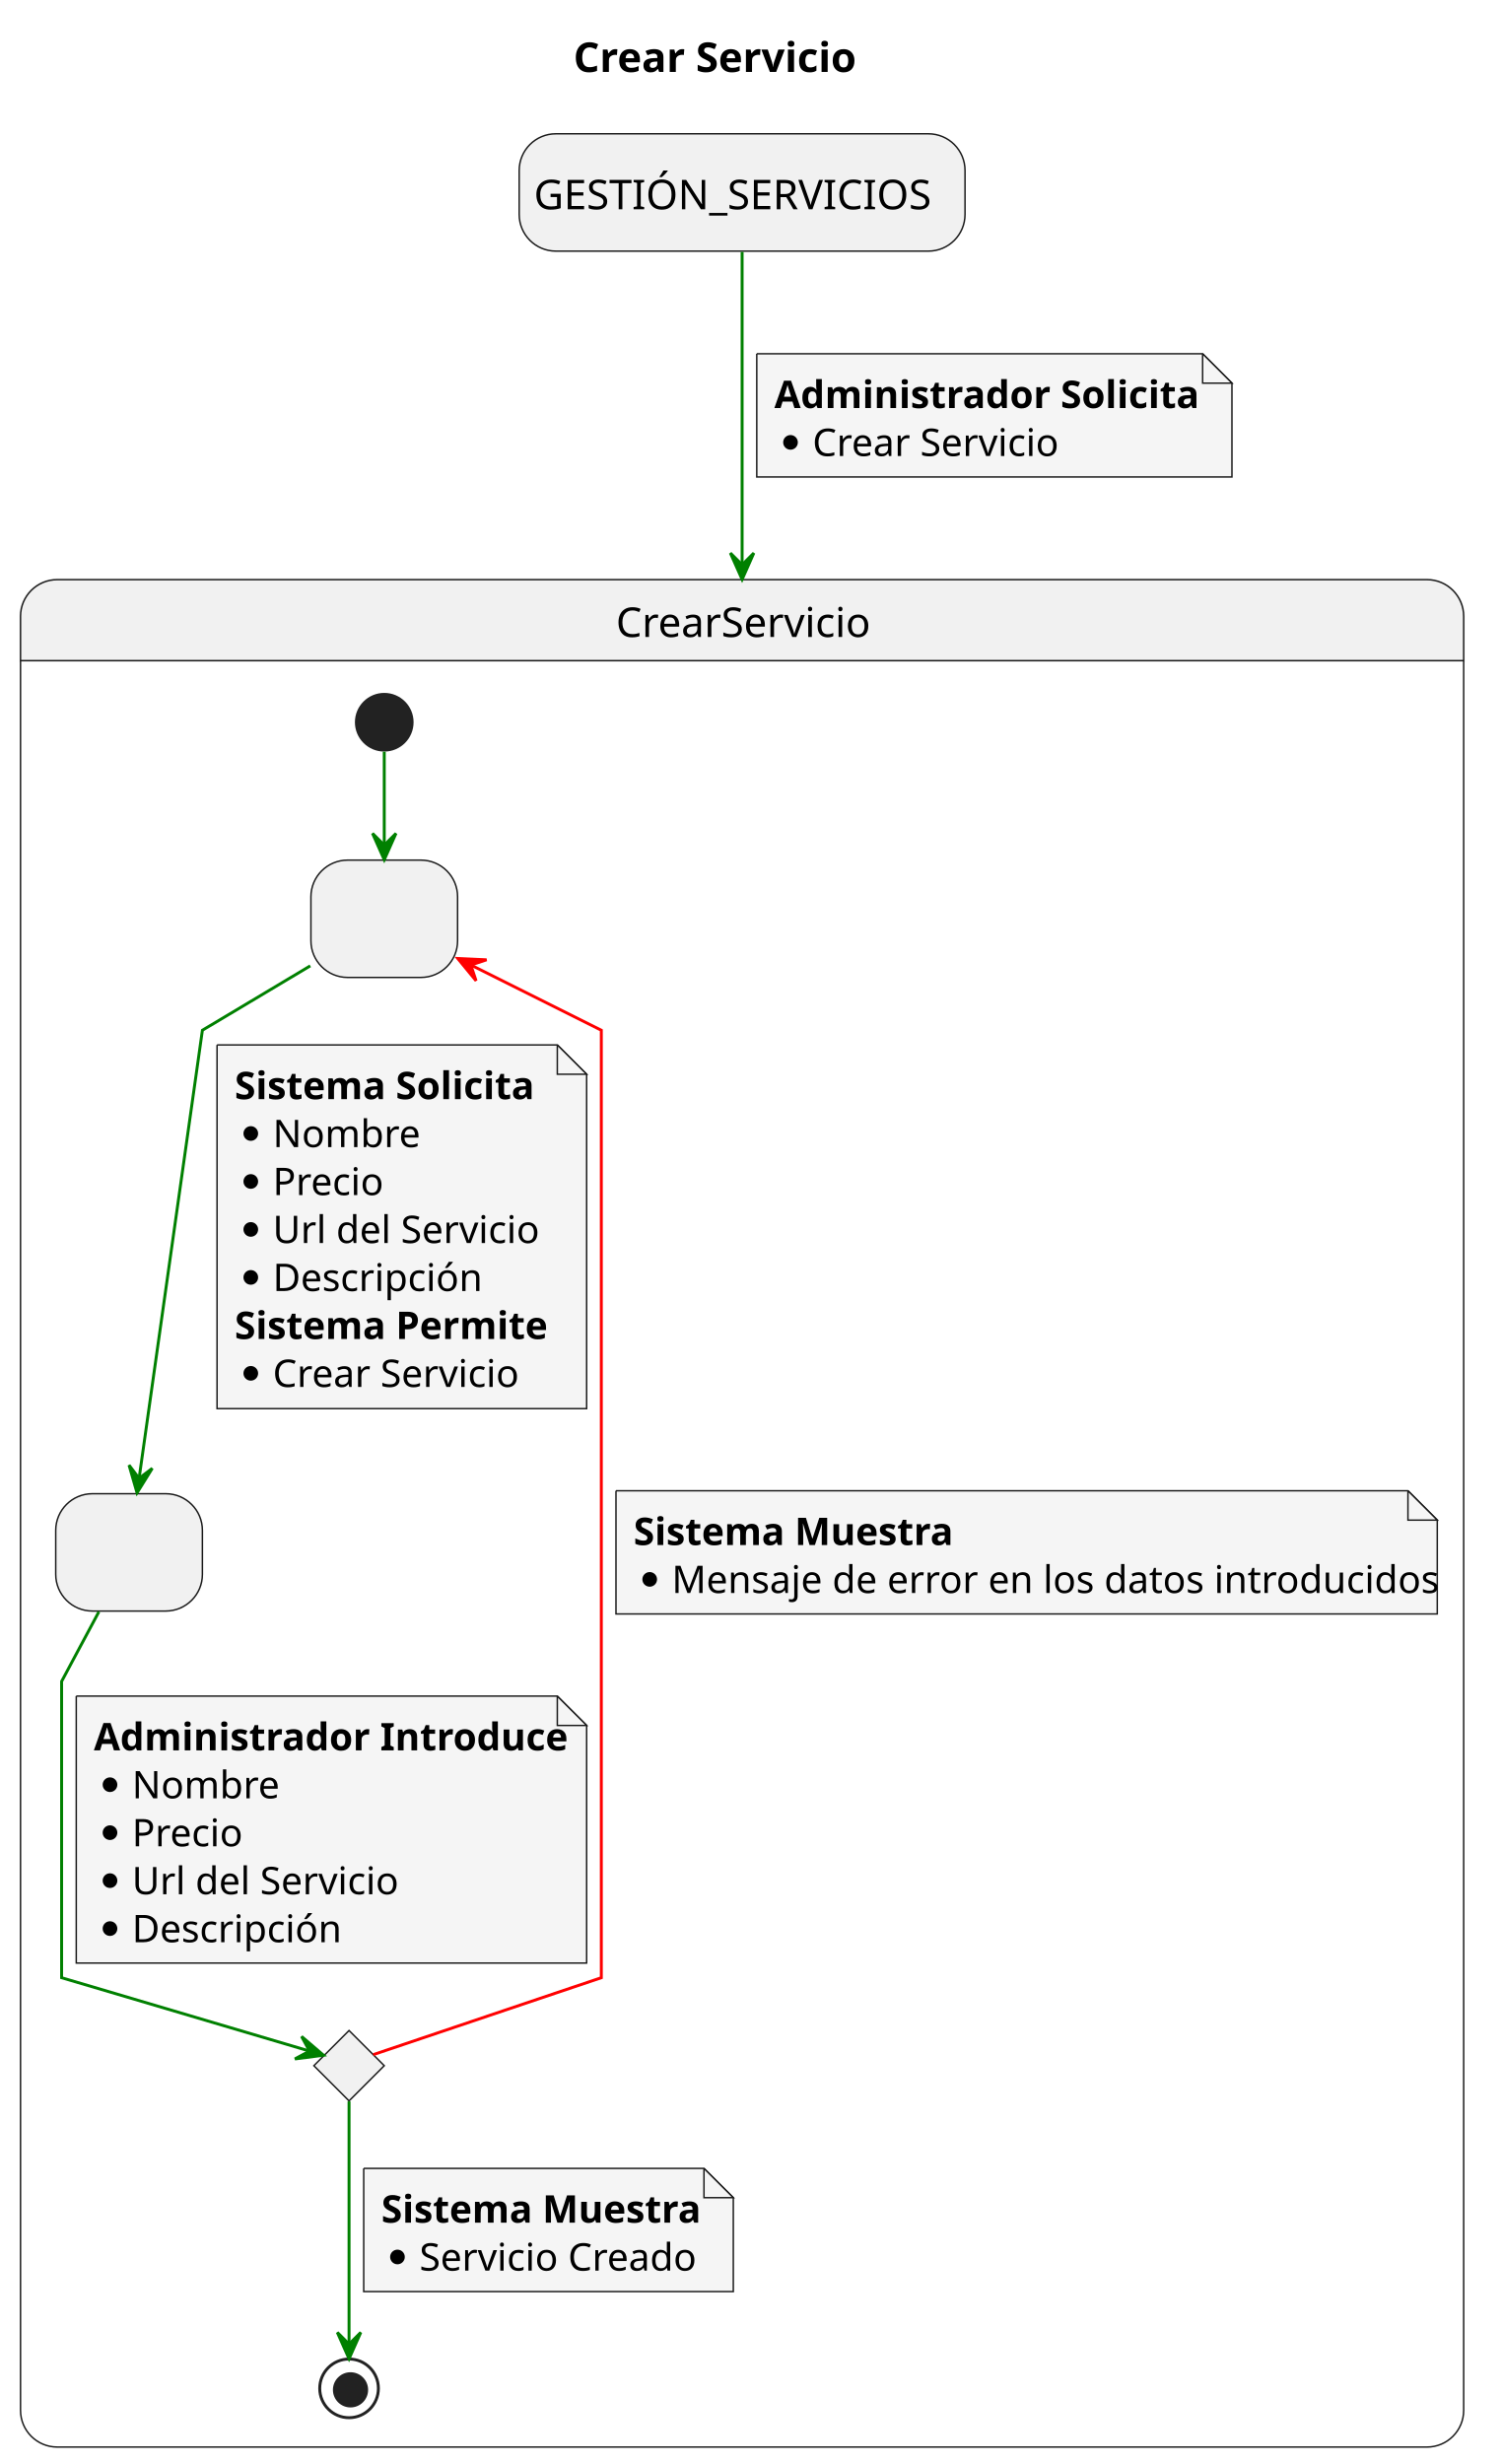
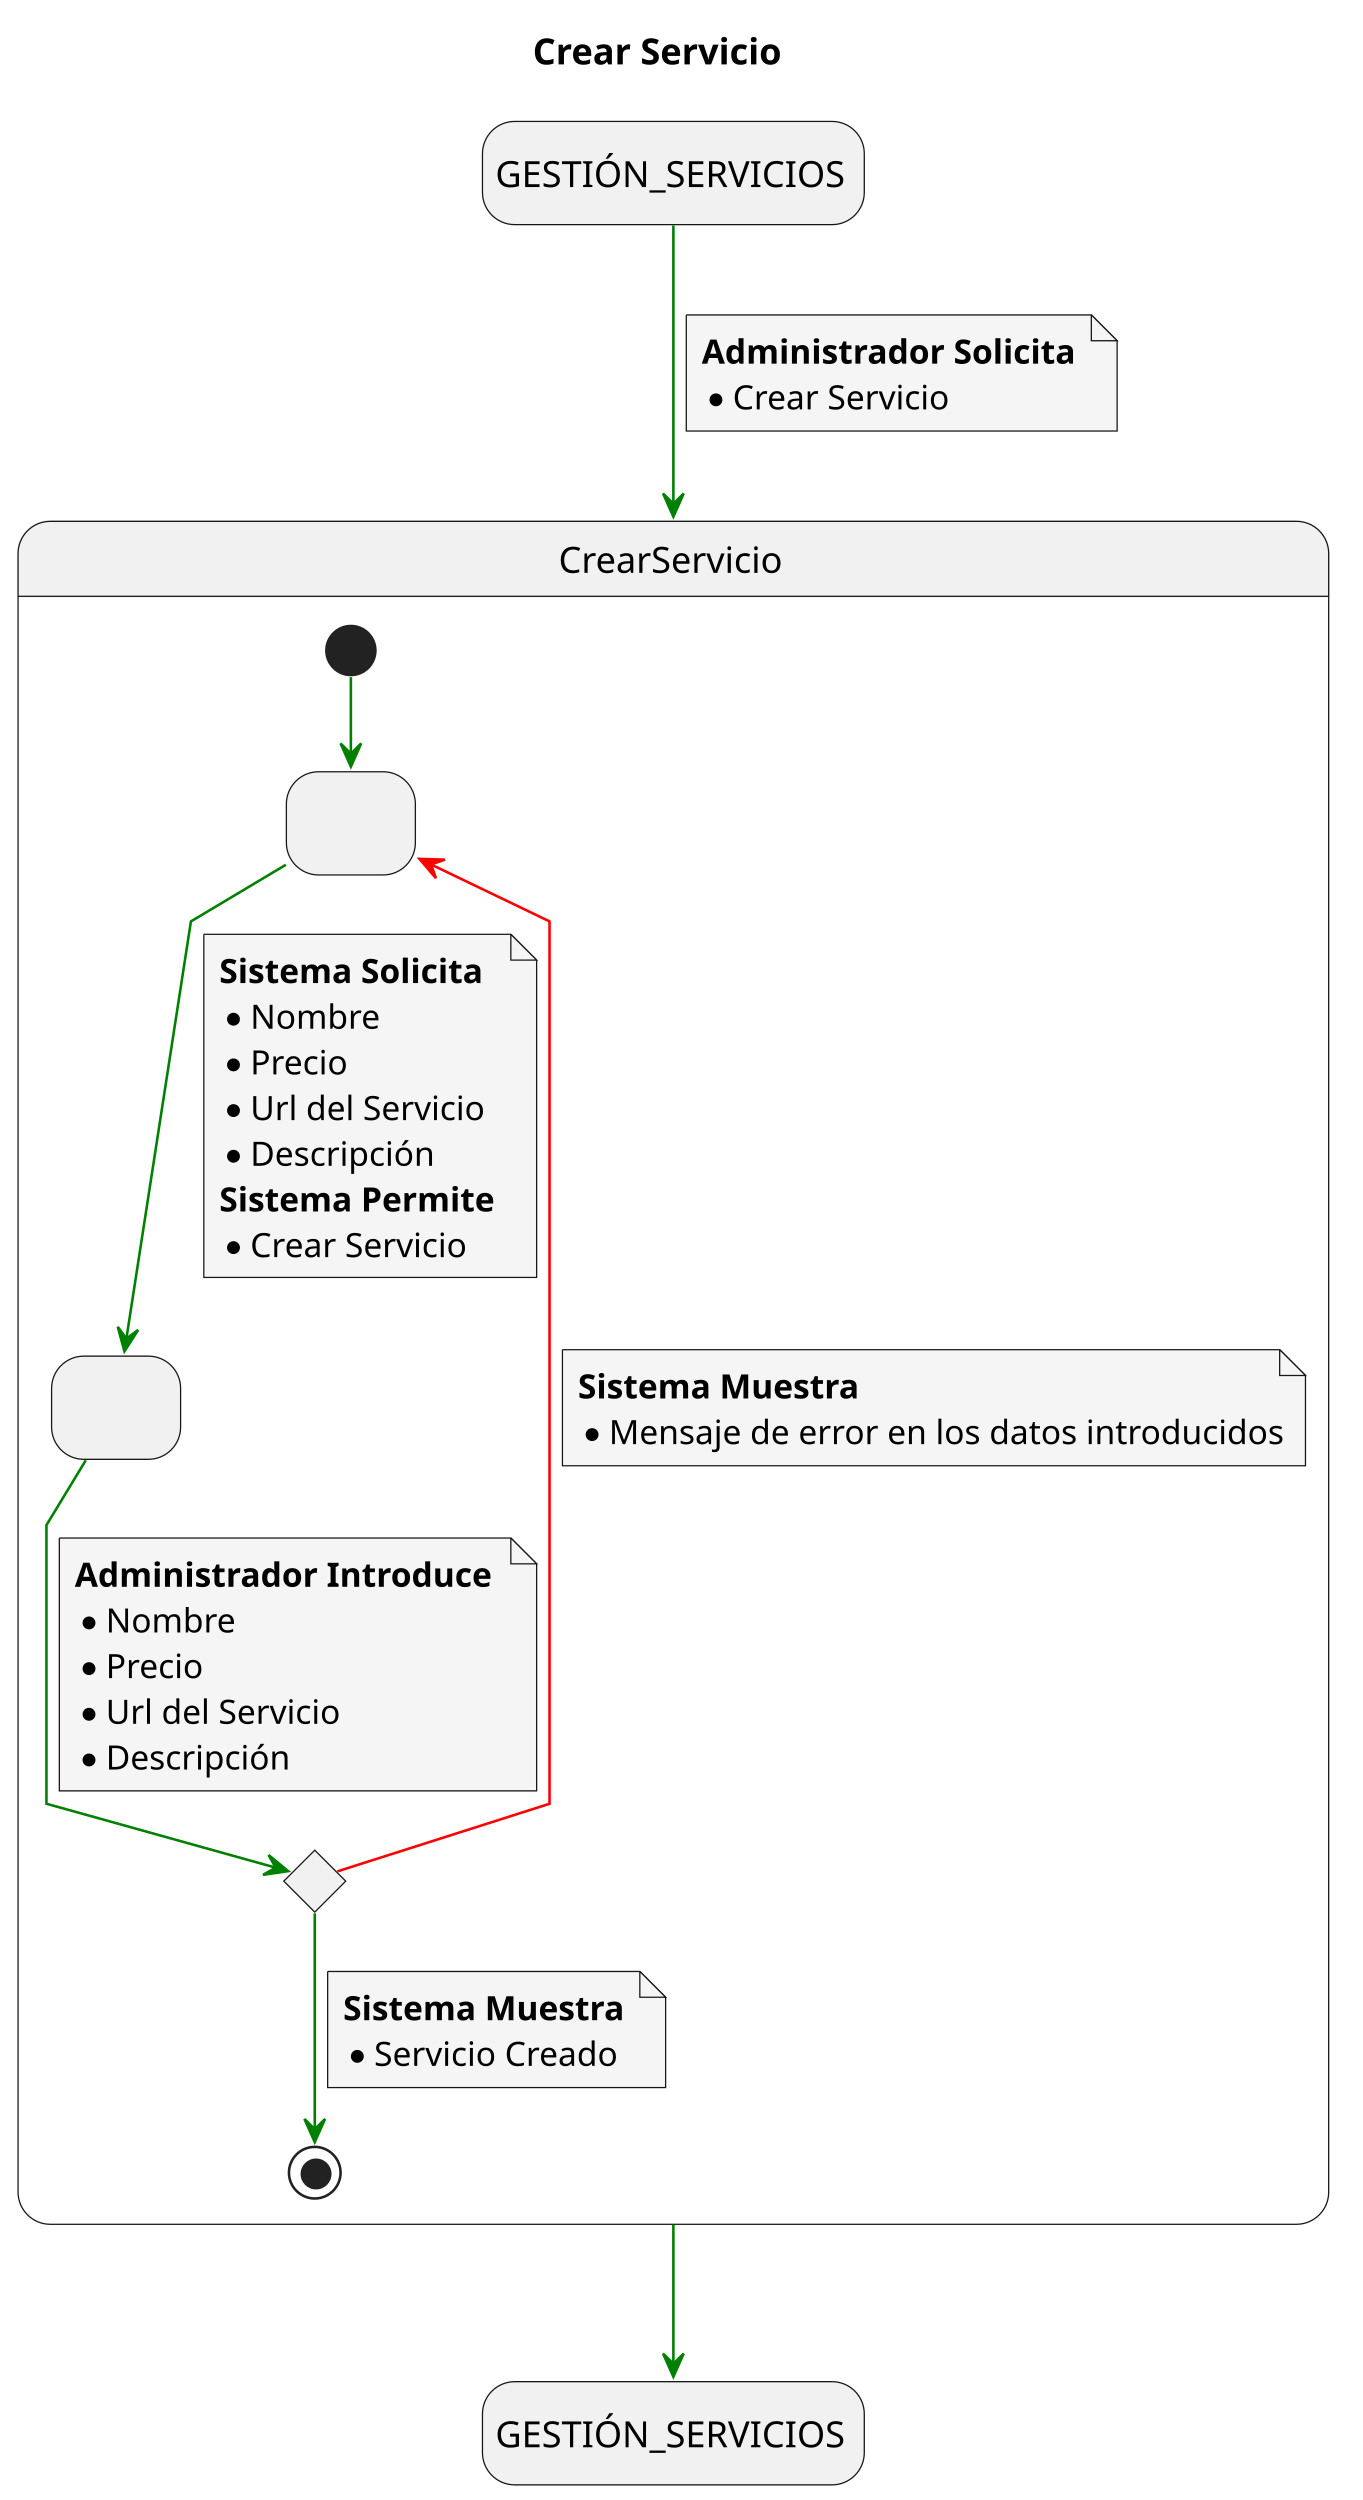
- <svg xmlns="http://www.w3.org/2000/svg" contentStyleType="text/css" height="840px" preserveAspectRatio="none" style="width:512px;height:840px;background:#FFFFFF;" version="1.1" viewBox="0 0 512 840" width="512px" zoomAndPan="magnify">
+ <svg xmlns="http://www.w3.org/2000/svg" contentStyleType="text/css" height="969px" preserveAspectRatio="none" style="width:528px;height:969px;background:#FFFFFF;" version="1.1" viewBox="0 0 528 969" width="528px" zoomAndPan="magnify">
  <defs />
  <g>
-     <rect fill="none" height="27.609" id="_title" style="stroke:none;stroke-width:1.0;" width="111" x="190.5" y="5" />
-     <text fill="#000000" font-family="sans-serif" font-size="14" font-weight="bold" lengthAdjust="spacing" textLength="101" x="195.5" y="24.533">Crear Servicio</text>
-     <rect fill="#F1F1F1" height="40" rx="12.5" ry="12.5" style="stroke:#181818;stroke-width:0.5;" width="152" x="177" y="45.609" />
-     <text fill="#000000" font-family="sans-serif" font-size="14" lengthAdjust="spacing" textLength="142" x="182" y="71.338">GESTIÓN_SERVICIOS</text>
-     <path d="M19.5,197.609 L486.5,197.609 A12.5,12.5 0 0 1 499,210.109 L499,225.219 L7,225.219 L7,210.109 A12.5,12.5 0 0 1 19.5,197.609 " fill="#F1F1F1" style="stroke:#F1F1F1;stroke-width:1.0;" />
-     <rect fill="none" height="636.609" rx="12.5" ry="12.5" style="stroke:#181818;stroke-width:0.5;" width="492" x="7" y="197.609" />
-     <line style="stroke:#181818;stroke-width:0.5;" x1="7" x2="499" y1="225.219" y2="225.219" />
-     <text fill="#000000" font-family="sans-serif" font-size="14" lengthAdjust="spacing" textLength="86" x="210" y="217.143">CrearServicio</text>
-     <rect fill="#F1F1F1" height="40" rx="12.5" ry="12.5" style="stroke:#181818;stroke-width:0.5;" width="50" x="106" y="293.219" />
-     <text fill="#000000" font-family="sans-serif" font-size="14" lengthAdjust="spacing" textLength="4" x="129" y="318.947"> </text>
-     <rect fill="#F1F1F1" height="40" rx="12.5" ry="12.5" style="stroke:#181818;stroke-width:0.5;" width="50" x="19" y="509.219" />
-     <text fill="#000000" font-family="sans-serif" font-size="14" lengthAdjust="spacing" textLength="4" x="42" y="534.947"> </text>
+     <rect fill="none" height="29.068" id="_title" style="stroke:none;stroke-width:1.0;" width="105" x="201.5" y="5" />
+     <text fill="#000000" font-family="sans-serif" font-size="14" font-weight="bold" lengthAdjust="spacing" textLength="95" x="206.5" y="24.966">Crear Servicio</text>
+     <rect fill="#F1F1F1" height="40" rx="12.5" ry="12.5" style="stroke:#181818;stroke-width:0.5;" width="148" x="187" y="47.068" />
+     <text fill="#000000" font-family="sans-serif" font-size="14" lengthAdjust="spacing" textLength="138" x="192" y="72.5">GESTIÓN_SERVICIOS</text>
+     <rect fill="#F1F1F1" height="40" rx="12.5" ry="12.5" style="stroke:#181818;stroke-width:0.5;" width="148" x="187" y="923.138" />
+     <text fill="#000000" font-family="sans-serif" font-size="14" lengthAdjust="spacing" textLength="138" x="192" y="948.57">GESTIÓN_SERVICIOS</text>
+     <path d="M19.5,202.068 L502.5,202.068 A12.5,12.5 0 0 1 515,214.568 L515,231.136 L7,231.136 L7,214.568 A12.5,12.5 0 0 1 19.5,202.068 " fill="#F1F1F1" style="stroke:#F1F1F1;stroke-width:1.0;" />
+     <rect fill="none" height="660.068" rx="12.5" ry="12.5" style="stroke:#181818;stroke-width:0.5;" width="508" x="7" y="202.068" />
+     <line style="stroke:#181818;stroke-width:0.5;" x1="7" x2="515" y1="231.136" y2="231.136" />
+     <text fill="#000000" font-family="sans-serif" font-size="14" lengthAdjust="spacing" textLength="89" x="216.5" y="222.034">CrearServicio</text>
+     <rect fill="#F1F1F1" height="40" rx="12.5" ry="12.5" style="stroke:#181818;stroke-width:0.5;" width="50" x="111" y="299.136" />
+     <text fill="#000000" font-family="sans-serif" font-size="14" lengthAdjust="spacing" textLength="4" x="134" y="324.568"> </text>
+     <rect fill="#F1F1F1" height="40" rx="12.5" ry="12.5" style="stroke:#181818;stroke-width:0.5;" width="50" x="20" y="525.636" />
+     <text fill="#000000" font-family="sans-serif" font-size="14" lengthAdjust="spacing" textLength="4" x="43" y="551.068"> </text>
    <g id="elem_4">
-       <polygon fill="#F1F1F1" points="119,692.219,131,704.219,119,716.219,107,704.219,119,692.219" style="stroke:#181818;stroke-width:0.5;" />
+       <polygon fill="#F1F1F1" points="122,717.136,134,729.136,122,741.136,110,729.136,122,717.136" style="stroke:#181818;stroke-width:0.5;" />
    </g>
-     <ellipse cx="131" cy="246.219" fill="#222222" rx="10" ry="10" style="stroke:none;stroke-width:1.0;" />
-     <ellipse cx="119" cy="814.219" fill="none" rx="10" ry="10" style="stroke:#222222;stroke-width:1.0;" />
-     <ellipse cx="119.5" cy="814.719" fill="#222222" rx="6" ry="6" style="stroke:none;stroke-width:1.0;" />
+     <ellipse cx="136" cy="252.136" fill="#222222" rx="10" ry="10" style="stroke:none;stroke-width:1.0;" />
+     <ellipse cx="122" cy="842.136" fill="none" rx="10" ry="10" style="stroke:#222222;stroke-width:1.0;" />
+     <ellipse cx="122.5" cy="842.636" fill="#222222" rx="6" ry="6" style="stroke:none;stroke-width:1.0;" />
    <g id="link_*start*CrearServicio_2">
-       <path d="M131,256.259 C131,264.409 131,276.779 131,287.819 " fill="none" id="*start*CrearServicio-to-2" style="stroke:#008000;stroke-width:1.0;" />
-       <polygon fill="#008000" points="131,293.109,135,284.109,131,288.109,127,284.109,131,293.109" style="stroke:#008000;stroke-width:1.0;" />
+       <path d="M136,262.446 C136,270.236 136,281.736 136,292.266 " fill="none" id="*start*CrearServicio-to-2" style="stroke:#008000;stroke-width:1.0;" />
+       <polygon fill="#008000" points="136,297.146,140,288.146,136,292.146,132,288.146,136,297.146" style="stroke:#008000;stroke-width:1.0;" />
    </g>
    <g id="link_2_3">
-       <path d="M105.78,329.269 C88.62,339.509 69,351.219 69,351.219 C69,351.219 54.29,455.339 47.44,503.869 " fill="none" id="2-to-3" style="stroke:#008000;stroke-width:1.0;" />
-       <polygon fill="#008000" points="46.72,508.939,51.916,500.572,47.405,503.986,43.991,499.476,46.72,508.939" style="stroke:#008000;stroke-width:1.0;" />
-       <path d="M74,356.219 L74,480.219 L200,480.219 L200,366.219 L190,356.219 L74,356.219 " fill="#F5F5F5" style="stroke:#181818;stroke-width:0.5;" />
-       <path d="M190,356.219 L190,366.219 L200,366.219 L190,356.219 " fill="#F5F5F5" style="stroke:#181818;stroke-width:0.5;" />
-       <text fill="#000000" font-family="sans-serif" font-size="13" font-weight="bold" lengthAdjust="spacing" textLength="103" x="80" y="374.714">Sistema Solicita</text>
-       <ellipse cx="85.5" cy="386.422" fill="#000000" rx="2.5" ry="2.5" style="stroke:#000000;stroke-width:0.0;" />
-       <text fill="#000000" font-family="sans-serif" font-size="13" lengthAdjust="spacing" textLength="45" x="93" y="391.065">Nombre</text>
-       <ellipse cx="85.5" cy="402.773" fill="#000000" rx="2.5" ry="2.5" style="stroke:#000000;stroke-width:0.0;" />
-       <text fill="#000000" font-family="sans-serif" font-size="13" lengthAdjust="spacing" textLength="37" x="93" y="407.417">Precio</text>
-       <ellipse cx="85.5" cy="419.125" fill="#000000" rx="2.5" ry="2.5" style="stroke:#000000;stroke-width:0.0;" />
-       <text fill="#000000" font-family="sans-serif" font-size="13" lengthAdjust="spacing" textLength="86" x="93" y="423.769">Url del Servicio</text>
-       <ellipse cx="85.5" cy="435.477" fill="#000000" rx="2.5" ry="2.5" style="stroke:#000000;stroke-width:0.0;" />
-       <text fill="#000000" font-family="sans-serif" font-size="13" lengthAdjust="spacing" textLength="68" x="93" y="440.12">Descripción</text>
-       <text fill="#000000" font-family="sans-serif" font-size="13" font-weight="bold" lengthAdjust="spacing" textLength="105" x="80" y="456.472">Sistema Permite</text>
-       <ellipse cx="85.5" cy="468.18" fill="#000000" rx="2.5" ry="2.5" style="stroke:#000000;stroke-width:0.0;" />
-       <text fill="#000000" font-family="sans-serif" font-size="13" lengthAdjust="spacing" textLength="80" x="93" y="472.823">Crear Servicio</text>
+       <path d="M110.78,335.186 C93.62,345.426 74,357.136 74,357.136 C74,357.136 56.9,467.706 48.96,519.026 " fill="none" id="2-to-3" style="stroke:#008000;stroke-width:1.0;" />
+       <polygon fill="#008000" points="48.23,523.776,53.547,515.485,48.987,518.833,45.639,514.274,48.23,523.776" style="stroke:#008000;stroke-width:1.0;" />
+       <path d="M79,362.136 L79,495.136 L208,495.136 L208,372.136 L198,362.136 L79,362.136 " fill="#F5F5F5" style="stroke:#181818;stroke-width:0.5;" />
+       <path d="M198,362.136 L198,372.136 L208,372.136 L198,362.136 " fill="#F5F5F5" style="stroke:#181818;stroke-width:0.5;" />
+       <text fill="#000000" font-family="sans-serif" font-size="13" font-weight="bold" lengthAdjust="spacing" textLength="103" x="85" y="381.033">Sistema Solicita</text>
+       <ellipse cx="90.5" cy="395.048" fill="#000000" rx="2.5" ry="2.5" style="stroke:#000000;stroke-width:0.0;" />
+       <text fill="#000000" font-family="sans-serif" font-size="13" lengthAdjust="spacing" textLength="50" x="97" y="398.739">Nombre</text>
+       <ellipse cx="90.5" cy="412.754" fill="#000000" rx="2.5" ry="2.5" style="stroke:#000000;stroke-width:0.0;" />
+       <text fill="#000000" font-family="sans-serif" font-size="13" lengthAdjust="spacing" textLength="37" x="97" y="416.445">Precio</text>
+       <ellipse cx="90.5" cy="430.46" fill="#000000" rx="2.5" ry="2.5" style="stroke:#000000;stroke-width:0.0;" />
+       <text fill="#000000" font-family="sans-serif" font-size="13" lengthAdjust="spacing" textLength="88" x="97" y="434.151">Url del Servicio</text>
+       <ellipse cx="90.5" cy="448.166" fill="#000000" rx="2.5" ry="2.5" style="stroke:#000000;stroke-width:0.0;" />
+       <text fill="#000000" font-family="sans-serif" font-size="13" lengthAdjust="spacing" textLength="69" x="97" y="451.857">Descripción</text>
+       <text fill="#000000" font-family="sans-serif" font-size="13" font-weight="bold" lengthAdjust="spacing" textLength="108" x="85" y="469.563">Sistema Permite</text>
+       <ellipse cx="90.5" cy="483.578" fill="#000000" rx="2.5" ry="2.5" style="stroke:#000000;stroke-width:0.0;" />
+       <text fill="#000000" font-family="sans-serif" font-size="13" lengthAdjust="spacing" textLength="81" x="97" y="487.269">Crear Servicio</text>
    </g>
    <g id="link_3_4">
-       <path d="M33.71,549.459 C27.59,560.909 21,573.219 21,573.219 C21,573.219 21,674.219 21,674.219 C21,674.219 78.41,691.209 105.35,699.179 " fill="none" id="3-to-4" style="stroke:#008000;stroke-width:1.0;" />
-       <polygon fill="#008000" points="110.3,700.649,102.815,694.248,105.508,699.222,100.533,701.915,110.3,700.649" style="stroke:#008000;stroke-width:1.0;" />
-       <path d="M26,578.219 L26,669.219 L200,669.219 L200,588.219 L190,578.219 L26,578.219 " fill="#F5F5F5" style="stroke:#181818;stroke-width:0.5;" />
-       <path d="M190,578.219 L190,588.219 L200,588.219 L190,578.219 " fill="#F5F5F5" style="stroke:#181818;stroke-width:0.5;" />
-       <text fill="#000000" font-family="sans-serif" font-size="13" font-weight="bold" lengthAdjust="spacing" textLength="153" x="32" y="596.714">Administrador Introduce</text>
-       <ellipse cx="37.5" cy="608.422" fill="#000000" rx="2.5" ry="2.5" style="stroke:#000000;stroke-width:0.0;" />
-       <text fill="#000000" font-family="sans-serif" font-size="13" lengthAdjust="spacing" textLength="45" x="45" y="613.065">Nombre</text>
-       <ellipse cx="37.5" cy="624.773" fill="#000000" rx="2.5" ry="2.5" style="stroke:#000000;stroke-width:0.0;" />
-       <text fill="#000000" font-family="sans-serif" font-size="13" lengthAdjust="spacing" textLength="37" x="45" y="629.417">Precio</text>
-       <ellipse cx="37.5" cy="641.125" fill="#000000" rx="2.5" ry="2.5" style="stroke:#000000;stroke-width:0.0;" />
-       <text fill="#000000" font-family="sans-serif" font-size="13" lengthAdjust="spacing" textLength="86" x="45" y="645.769">Url del Servicio</text>
-       <ellipse cx="37.5" cy="657.477" fill="#000000" rx="2.5" ry="2.5" style="stroke:#000000;stroke-width:0.0;" />
-       <text fill="#000000" font-family="sans-serif" font-size="13" lengthAdjust="spacing" textLength="68" x="45" y="662.12">Descripción</text>
+       <path d="M33.24,566.026 C25.96,578.016 18,591.136 18,591.136 C18,591.136 18,699.136 18,699.136 C18,699.136 78.49,716.006 107.2,724.006 " fill="none" id="3-to-4" style="stroke:#008000;stroke-width:1.0;" />
+       <polygon fill="#008000" points="111.68,725.256,104.086,718.985,106.864,723.913,101.936,726.691,111.68,725.256" style="stroke:#008000;stroke-width:1.0;" />
+       <path d="M23,596.136 L23,694.136 L208,694.136 L208,606.136 L198,596.136 L23,596.136 " fill="#F5F5F5" style="stroke:#181818;stroke-width:0.5;" />
+       <path d="M198,596.136 L198,606.136 L208,606.136 L198,596.136 " fill="#F5F5F5" style="stroke:#181818;stroke-width:0.5;" />
+       <text fill="#000000" font-family="sans-serif" font-size="13" font-weight="bold" lengthAdjust="spacing" textLength="164" x="29" y="615.033">Administrador Introduce</text>
+       <ellipse cx="34.5" cy="629.048" fill="#000000" rx="2.5" ry="2.5" style="stroke:#000000;stroke-width:0.0;" />
+       <text fill="#000000" font-family="sans-serif" font-size="13" lengthAdjust="spacing" textLength="50" x="41" y="632.739">Nombre</text>
+       <ellipse cx="34.5" cy="646.754" fill="#000000" rx="2.5" ry="2.5" style="stroke:#000000;stroke-width:0.0;" />
+       <text fill="#000000" font-family="sans-serif" font-size="13" lengthAdjust="spacing" textLength="37" x="41" y="650.445">Precio</text>
+       <ellipse cx="34.5" cy="664.46" fill="#000000" rx="2.5" ry="2.5" style="stroke:#000000;stroke-width:0.0;" />
+       <text fill="#000000" font-family="sans-serif" font-size="13" lengthAdjust="spacing" textLength="88" x="41" y="668.151">Url del Servicio</text>
+       <ellipse cx="34.5" cy="682.166" fill="#000000" rx="2.5" ry="2.5" style="stroke:#000000;stroke-width:0.0;" />
+       <text fill="#000000" font-family="sans-serif" font-size="13" lengthAdjust="spacing" textLength="69" x="41" y="685.857">Descripción</text>
    </g>
    <g id="link_4_*end*CrearServicio">
-       <path d="M119,716.369 C119,736.149 119,777.309 119,799.059 " fill="none" id="4-to-*end*CrearServicio" style="stroke:#008000;stroke-width:1.0;" />
-       <polygon fill="#008000" points="119,804.139,123,795.139,119,799.139,115,795.139,119,804.139" style="stroke:#008000;stroke-width:1.0;" />
-       <path d="M124,739.219 L124,781.219 L250,781.219 L250,749.219 L240,739.219 L124,739.219 " fill="#F5F5F5" style="stroke:#181818;stroke-width:0.5;" />
-       <path d="M240,739.219 L240,749.219 L250,749.219 L240,739.219 " fill="#F5F5F5" style="stroke:#181818;stroke-width:0.5;" />
-       <text fill="#000000" font-family="sans-serif" font-size="13" font-weight="bold" lengthAdjust="spacing" textLength="105" x="130" y="757.714">Sistema Muestra</text>
-       <ellipse cx="135.5" cy="769.422" fill="#000000" rx="2.5" ry="2.5" style="stroke:#000000;stroke-width:0.0;" />
-       <text fill="#000000" font-family="sans-serif" font-size="13" lengthAdjust="spacing" textLength="90" x="143" y="774.065">Servicio Creado</text>
+       <path d="M122,741.596 C122,761.576 122,802.806 122,825.426 " fill="none" id="4-to-*end*CrearServicio" style="stroke:#008000;stroke-width:1.0;" />
+       <polygon fill="#008000" points="122,830.296,126,821.296,122,825.296,118,821.296,122,830.296" style="stroke:#008000;stroke-width:1.0;" />
+       <path d="M127,764.136 L127,809.136 L258,809.136 L258,774.136 L248,764.136 L127,764.136 " fill="#F5F5F5" style="stroke:#181818;stroke-width:0.5;" />
+       <path d="M248,764.136 L248,774.136 L258,774.136 L248,764.136 " fill="#F5F5F5" style="stroke:#181818;stroke-width:0.5;" />
+       <text fill="#000000" font-family="sans-serif" font-size="13" font-weight="bold" lengthAdjust="spacing" textLength="110" x="133" y="783.033">Sistema Muestra</text>
+       <ellipse cx="138.5" cy="797.048" fill="#000000" rx="2.5" ry="2.5" style="stroke:#000000;stroke-width:0.0;" />
+       <text fill="#000000" font-family="sans-serif" font-size="13" lengthAdjust="spacing" textLength="92" x="145" y="800.739">Servicio Creado</text>
    </g>
    <g id="link_4_2">
-       <path d="M127.25,700.439 C148.77,693.179 205,674.219 205,674.219 C205,674.219 205,351.219 205,351.219 C205,351.219 181.25,339.339 160.66,329.049 " fill="none" id="4-to-2" style="stroke:#FF0000;stroke-width:1.0;" />
-       <polygon fill="#FF0000" points="156.05,326.749,162.301,334.359,160.519,328.99,165.888,327.209,156.05,326.749" style="stroke:#FF0000;stroke-width:1.0;" />
-       <path d="M210,508.219 L210,550.219 L490,550.219 L490,518.219 L480,508.219 L210,508.219 " fill="#F5F5F5" style="stroke:#181818;stroke-width:0.5;" />
-       <path d="M480,508.219 L480,518.219 L490,518.219 L480,508.219 " fill="#F5F5F5" style="stroke:#181818;stroke-width:0.5;" />
-       <text fill="#000000" font-family="sans-serif" font-size="13" font-weight="bold" lengthAdjust="spacing" textLength="105" x="216" y="526.714">Sistema Muestra</text>
-       <ellipse cx="221.5" cy="538.422" fill="#000000" rx="2.5" ry="2.5" style="stroke:#000000;stroke-width:0.0;" />
-       <text fill="#000000" font-family="sans-serif" font-size="13" lengthAdjust="spacing" textLength="246" x="229" y="543.065">Mensaje de error en los datos introducidos</text>
+       <path d="M130.73,725.356 C153.5,718.096 213,699.136 213,699.136 C213,699.136 213,357.136 213,357.136 C213,357.136 188.28,345.256 166.86,334.966 " fill="none" id="4-to-2" style="stroke:#FF0000;stroke-width:1.0;" />
+       <polygon fill="#FF0000" points="162.58,332.906,168.967,340.403,167.089,335.067,172.425,333.189,162.58,332.906" style="stroke:#FF0000;stroke-width:1.0;" />
+       <path d="M218,523.136 L218,568.136 L506,568.136 L506,533.136 L496,523.136 L218,523.136 " fill="#F5F5F5" style="stroke:#181818;stroke-width:0.5;" />
+       <path d="M496,523.136 L496,533.136 L506,533.136 L496,523.136 " fill="#F5F5F5" style="stroke:#181818;stroke-width:0.5;" />
+       <text fill="#000000" font-family="sans-serif" font-size="13" font-weight="bold" lengthAdjust="spacing" textLength="110" x="224" y="542.033">Sistema Muestra</text>
+       <ellipse cx="229.5" cy="556.048" fill="#000000" rx="2.5" ry="2.5" style="stroke:#000000;stroke-width:0.0;" />
+       <text fill="#000000" font-family="sans-serif" font-size="13" lengthAdjust="spacing" textLength="255" x="236" y="559.739">Mensaje de error en los datos introducidos</text>
    </g>
    <g id="link_startState_CrearServicio">
-       <path d="M253,85.879 C253,107.879 253,146.799 253,192.519 " fill="none" id="startState-to-CrearServicio" style="stroke:#008000;stroke-width:1.0;" />
-       <polygon fill="#008000" points="253,197.539,257,188.539,253,192.539,249,188.539,253,197.539" style="stroke:#008000;stroke-width:1.0;" />
-       <path d="M258,120.609 L258,162.609 L420,162.609 L420,130.609 L410,120.609 L258,120.609 " fill="#F5F5F5" style="stroke:#181818;stroke-width:0.5;" />
-       <path d="M410,120.609 L410,130.609 L420,130.609 L410,120.609 " fill="#F5F5F5" style="stroke:#181818;stroke-width:0.5;" />
-       <text fill="#000000" font-family="sans-serif" font-size="13" font-weight="bold" lengthAdjust="spacing" textLength="141" x="264" y="139.105">Administrador Solicita</text>
-       <ellipse cx="269.5" cy="150.812" fill="#000000" rx="2.5" ry="2.5" style="stroke:#000000;stroke-width:0.0;" />
-       <text fill="#000000" font-family="sans-serif" font-size="13" lengthAdjust="spacing" textLength="80" x="277" y="155.456">Crear Servicio</text>
+       <path d="M261,87.378 C261,109.568 261,148.988 261,195.478 " fill="none" id="startState-to-CrearServicio" style="stroke:#008000;stroke-width:1.0;" />
+       <polygon fill="#008000" points="261,200.268,265,191.268,261,195.268,257,191.268,261,200.268" style="stroke:#008000;stroke-width:1.0;" />
+       <path d="M266,122.068 L266,167.068 L433,167.068 L433,132.068 L423,122.068 L266,122.068 " fill="#F5F5F5" style="stroke:#181818;stroke-width:0.5;" />
+       <path d="M423,122.068 L423,132.068 L433,132.068 L423,122.068 " fill="#F5F5F5" style="stroke:#181818;stroke-width:0.5;" />
+       <text fill="#000000" font-family="sans-serif" font-size="13" font-weight="bold" lengthAdjust="spacing" textLength="146" x="272" y="140.965">Administrador Solicita</text>
+       <ellipse cx="277.5" cy="154.98" fill="#000000" rx="2.5" ry="2.5" style="stroke:#000000;stroke-width:0.0;" />
+       <text fill="#000000" font-family="sans-serif" font-size="13" lengthAdjust="spacing" textLength="81" x="284" y="158.671">Crear Servicio</text>
+     </g>
+     <g id="link_CrearServicio_endState">
+       <path d="M261,862.298 C261,883.928 261,902.548 261,916.358 " fill="none" id="CrearServicio-to-endState" style="stroke:#008000;stroke-width:1.0;" />
+       <polygon fill="#008000" points="261,921.228,265,912.228,261,916.228,257,912.228,261,921.228" style="stroke:#008000;stroke-width:1.0;" />
    </g>
  </g>
</svg>
